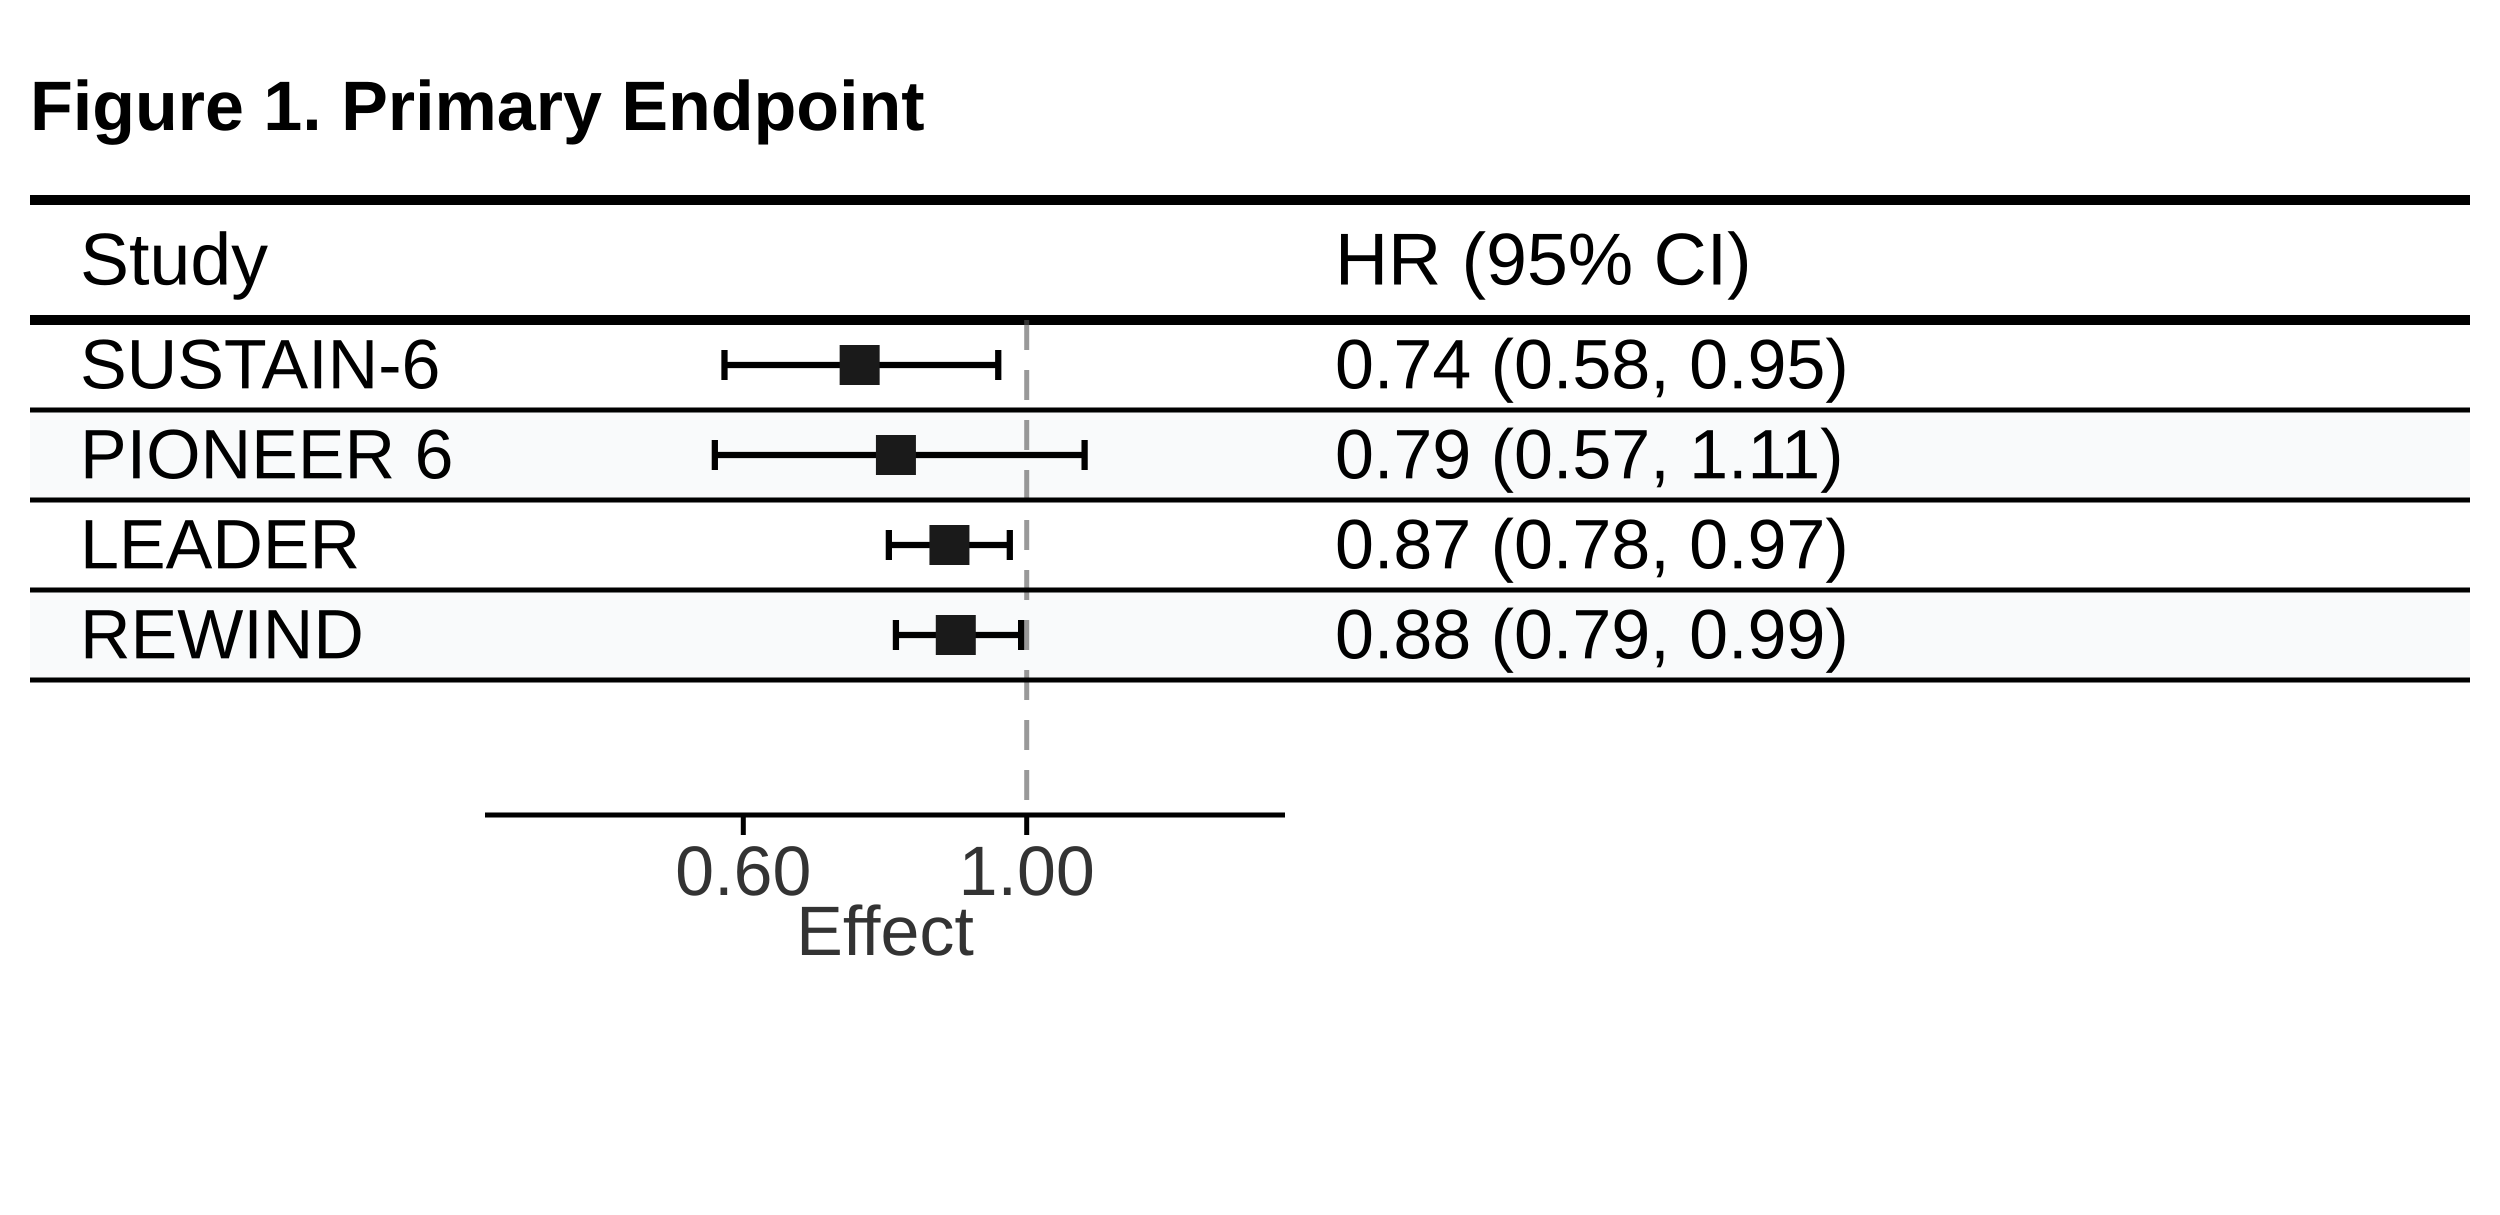
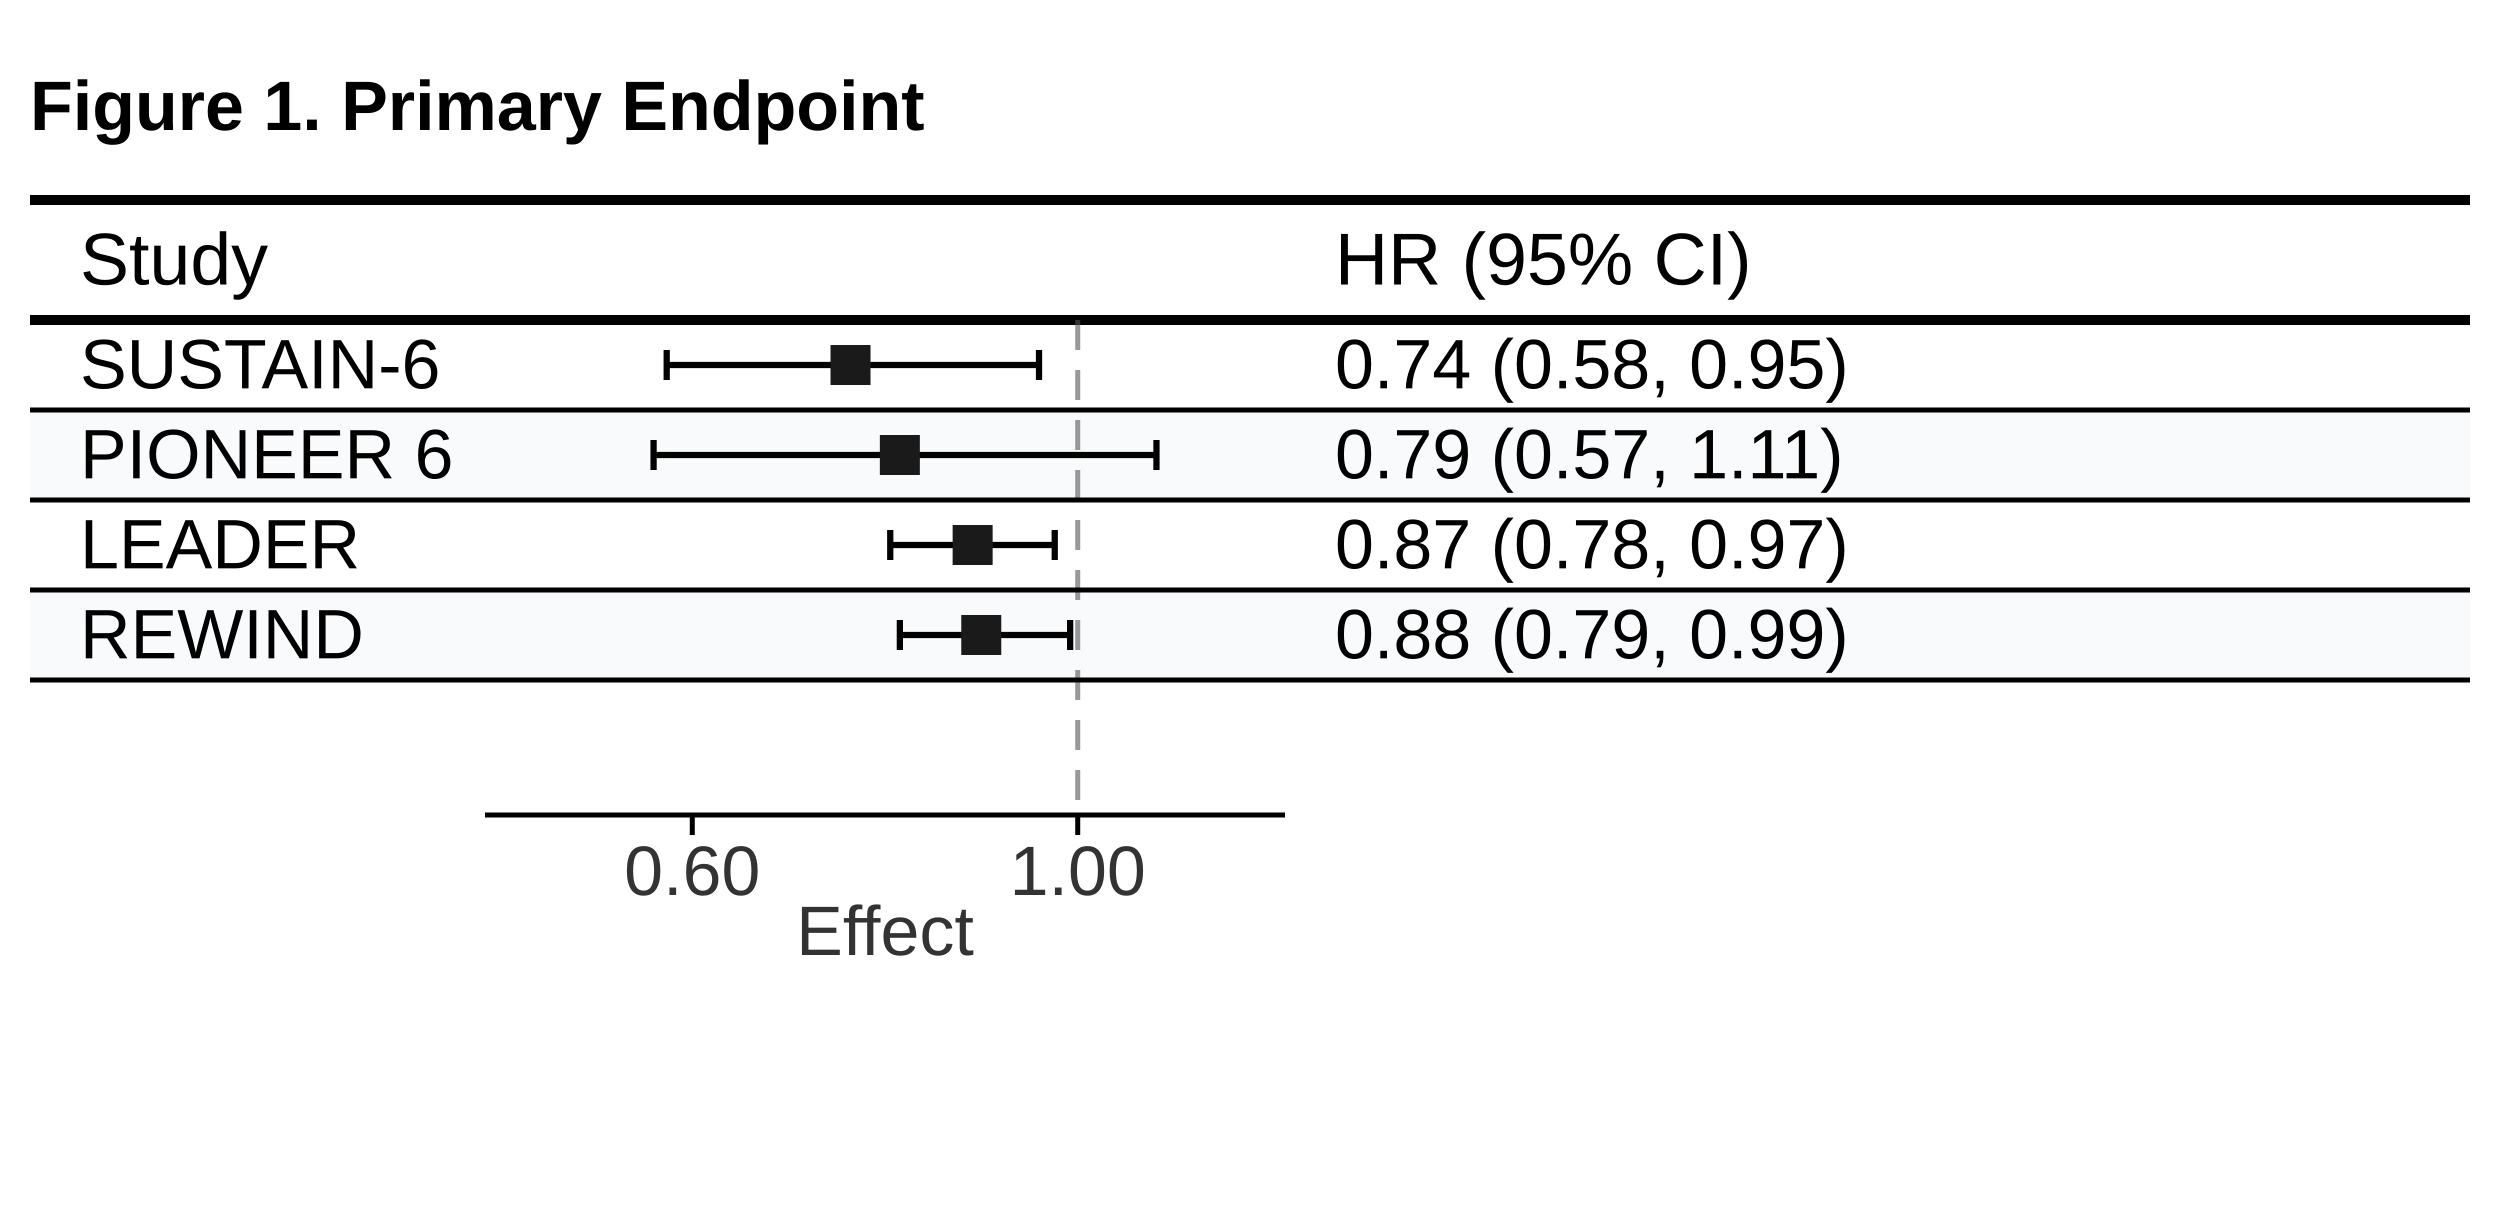
<svg xmlns="http://www.w3.org/2000/svg" width="500" height="243" viewBox="0 0 500 243">
  <rect width="100%" height="100%" fill="#ffffff" />
  <text x="6" y="26" font-family="Arial, Helvetica, sans-serif" font-size="14px" font-weight="700" fill="#000000">Figure 1. Primary Endpoint</text>
  <line x1="6" x2="494" y1="40" y2="40" stroke="#000000" stroke-width="2" />
  <text x="16" y="56.9" font-family="Arial, Helvetica, sans-serif" font-size="14.7px" font-weight="500" fill="#000000">Study</text>
  <text x="107" y="56.9" font-family="Arial, Helvetica, sans-serif" font-size="14.7px" font-weight="500" text-anchor="start" fill="#000000" />
  <text x="267" y="56.9" font-family="Arial, Helvetica, sans-serif" font-size="14.7px" font-weight="500" text-anchor="start" fill="#000000">HR (95% CI)</text>
  <line x1="6" x2="494" y1="64" y2="64" stroke="#000000" stroke-width="2" />
  <rect x="6" y="82" width="488" height="18" fill="#f9fafb" />
  <rect x="6" y="118" width="488" height="18" fill="#f9fafb" />
-   <line x1="205.341" x2="205.341" y1="64" y2="163" stroke="#555555" stroke-width="1" stroke-opacity="0.6" stroke-dasharray="6,4" />
+   <line x1="215.544" x2="215.544" y1="64" y2="163" stroke="#555555" stroke-width="1" stroke-opacity="0.6" stroke-dasharray="6,4" />
  <g class="interval effect-0">
-     <line x1="144.897" x2="199.649" y1="73" y2="73" stroke="#000000" stroke-width="1.25" />
-     <line x1="144.897" x2="144.897" y1="70" y2="76" stroke="#000000" stroke-width="1.25" />
-     <line x1="199.649" x2="199.649" y1="70" y2="76" stroke="#000000" stroke-width="1.25" />
-     <rect x="167.93" y="69" width="8" height="8" fill="#1a1a1a" />
+     <line x1="133.34" x2="207.803" y1="73" y2="73" stroke="#000000" stroke-width="1.25" />
+     <line x1="133.34" x2="133.34" y1="70" y2="76" stroke="#000000" stroke-width="1.25" />
+     <line x1="207.803" x2="207.803" y1="70" y2="76" stroke="#000000" stroke-width="1.25" />
+     <rect x="166.105" y="69" width="8" height="8" fill="#1a1a1a" />
  </g>
  <g class="interval effect-0">
-     <line x1="142.968" x2="216.921" y1="91" y2="91" stroke="#000000" stroke-width="1.25" />
-     <line x1="142.968" x2="142.968" y1="88" y2="94" stroke="#000000" stroke-width="1.25" />
-     <line x1="216.921" x2="216.921" y1="88" y2="94" stroke="#000000" stroke-width="1.25" />
-     <rect x="175.185" y="87" width="8" height="8" fill="#1a1a1a" />
+     <line x1="130.716" x2="231.292" y1="91" y2="91" stroke="#000000" stroke-width="1.25" />
+     <line x1="130.716" x2="130.716" y1="88" y2="94" stroke="#000000" stroke-width="1.25" />
+     <line x1="231.292" x2="231.292" y1="88" y2="94" stroke="#000000" stroke-width="1.25" />
+     <rect x="175.971" y="87" width="8" height="8" fill="#1a1a1a" />
  </g>
  <g class="interval effect-0">
-     <line x1="177.771" x2="201.961" y1="109" y2="109" stroke="#000000" stroke-width="1.25" />
-     <line x1="177.771" x2="177.771" y1="106" y2="112" stroke="#000000" stroke-width="1.25" />
-     <line x1="201.961" x2="201.961" y1="106" y2="112" stroke="#000000" stroke-width="1.25" />
-     <rect x="185.888" y="105" width="8" height="8" fill="#1a1a1a" />
+     <line x1="178.049" x2="210.947" y1="109" y2="109" stroke="#000000" stroke-width="1.25" />
+     <line x1="178.049" x2="178.049" y1="106" y2="112" stroke="#000000" stroke-width="1.25" />
+     <line x1="210.947" x2="210.947" y1="106" y2="112" stroke="#000000" stroke-width="1.25" />
+     <rect x="190.528" y="105" width="8" height="8" fill="#1a1a1a" />
  </g>
  <g class="interval effect-0">
-     <line x1="179.185" x2="204.226" y1="127" y2="127" stroke="#000000" stroke-width="1.25" />
-     <line x1="179.185" x2="179.185" y1="124" y2="130" stroke="#000000" stroke-width="1.25" />
-     <line x1="204.226" x2="204.226" y1="124" y2="130" stroke="#000000" stroke-width="1.25" />
-     <rect x="187.156" y="123" width="8" height="8" fill="#1a1a1a" />
+     <line x1="179.971" x2="214.027" y1="127" y2="127" stroke="#000000" stroke-width="1.25" />
+     <line x1="179.971" x2="179.971" y1="124" y2="130" stroke="#000000" stroke-width="1.25" />
+     <line x1="214.027" x2="214.027" y1="124" y2="130" stroke="#000000" stroke-width="1.25" />
+     <rect x="192.253" y="123" width="8" height="8" fill="#1a1a1a" />
  </g>
  <g transform="translate(0, 163)">
    <line x1="97" x2="257" y1="0" y2="0" stroke="#000000" stroke-width="1" />
-     <line x1="148.659" x2="148.659" y1="0" y2="4" stroke="#000000" stroke-width="1" />
-     <text x="148.659" y="16" text-anchor="middle" font-family="Arial, Helvetica, sans-serif" font-size="14px" fill="#333333">0.60</text>
-     <line x1="205.341" x2="205.341" y1="0" y2="4" stroke="#000000" stroke-width="1" />
-     <text x="205.341" y="16" text-anchor="middle" font-family="Arial, Helvetica, sans-serif" font-size="14px" fill="#333333">1.00</text>
+     <line x1="138.456" x2="138.456" y1="0" y2="4" stroke="#000000" stroke-width="1" />
+     <text x="138.456" y="16" text-anchor="middle" font-family="Arial, Helvetica, sans-serif" font-size="14px" fill="#333333">0.60</text>
+     <line x1="215.544" x2="215.544" y1="0" y2="4" stroke="#000000" stroke-width="1" />
+     <text x="215.544" y="16" text-anchor="middle" font-family="Arial, Helvetica, sans-serif" font-size="14px" fill="#333333">1.00</text>
    <text x="177" y="28" text-anchor="middle" font-family="Arial, Helvetica, sans-serif" font-size="14px" font-weight="500" fill="#333333">Effect</text>
  </g>
  <text x="16" y="77.667" font-family="Arial, Helvetica, sans-serif" font-size="14px" font-weight="400" font-style="normal" fill="#000000">SUSTAIN-6</text>
  <text x="267" y="77.667" font-family="Arial, Helvetica, sans-serif" font-size="14px" font-weight="400" font-style="normal" text-anchor="start" fill="#000000">0.74 (0.58, 0.95)</text>
  <line x1="6" x2="494" y1="82" y2="82" stroke="#000000" stroke-width="1" />
  <text x="16" y="95.667" font-family="Arial, Helvetica, sans-serif" font-size="14px" font-weight="400" font-style="normal" fill="#000000">PIONEER 6</text>
  <text x="267" y="95.667" font-family="Arial, Helvetica, sans-serif" font-size="14px" font-weight="400" font-style="normal" text-anchor="start" fill="#000000">0.79 (0.57, 1.11)</text>
  <line x1="6" x2="494" y1="100" y2="100" stroke="#000000" stroke-width="1" />
  <text x="16" y="113.667" font-family="Arial, Helvetica, sans-serif" font-size="14px" font-weight="400" font-style="normal" fill="#000000">LEADER</text>
  <text x="267" y="113.667" font-family="Arial, Helvetica, sans-serif" font-size="14px" font-weight="400" font-style="normal" text-anchor="start" fill="#000000">0.87 (0.78, 0.97)</text>
  <line x1="6" x2="494" y1="118" y2="118" stroke="#000000" stroke-width="1" />
  <text x="16" y="131.667" font-family="Arial, Helvetica, sans-serif" font-size="14px" font-weight="400" font-style="normal" fill="#000000">REWIND</text>
  <text x="267" y="131.667" font-family="Arial, Helvetica, sans-serif" font-size="14px" font-weight="400" font-style="normal" text-anchor="start" fill="#000000">0.88 (0.79, 0.99)</text>
  <line x1="6" x2="494" y1="136" y2="136" stroke="#000000" stroke-width="1" />
</svg>
